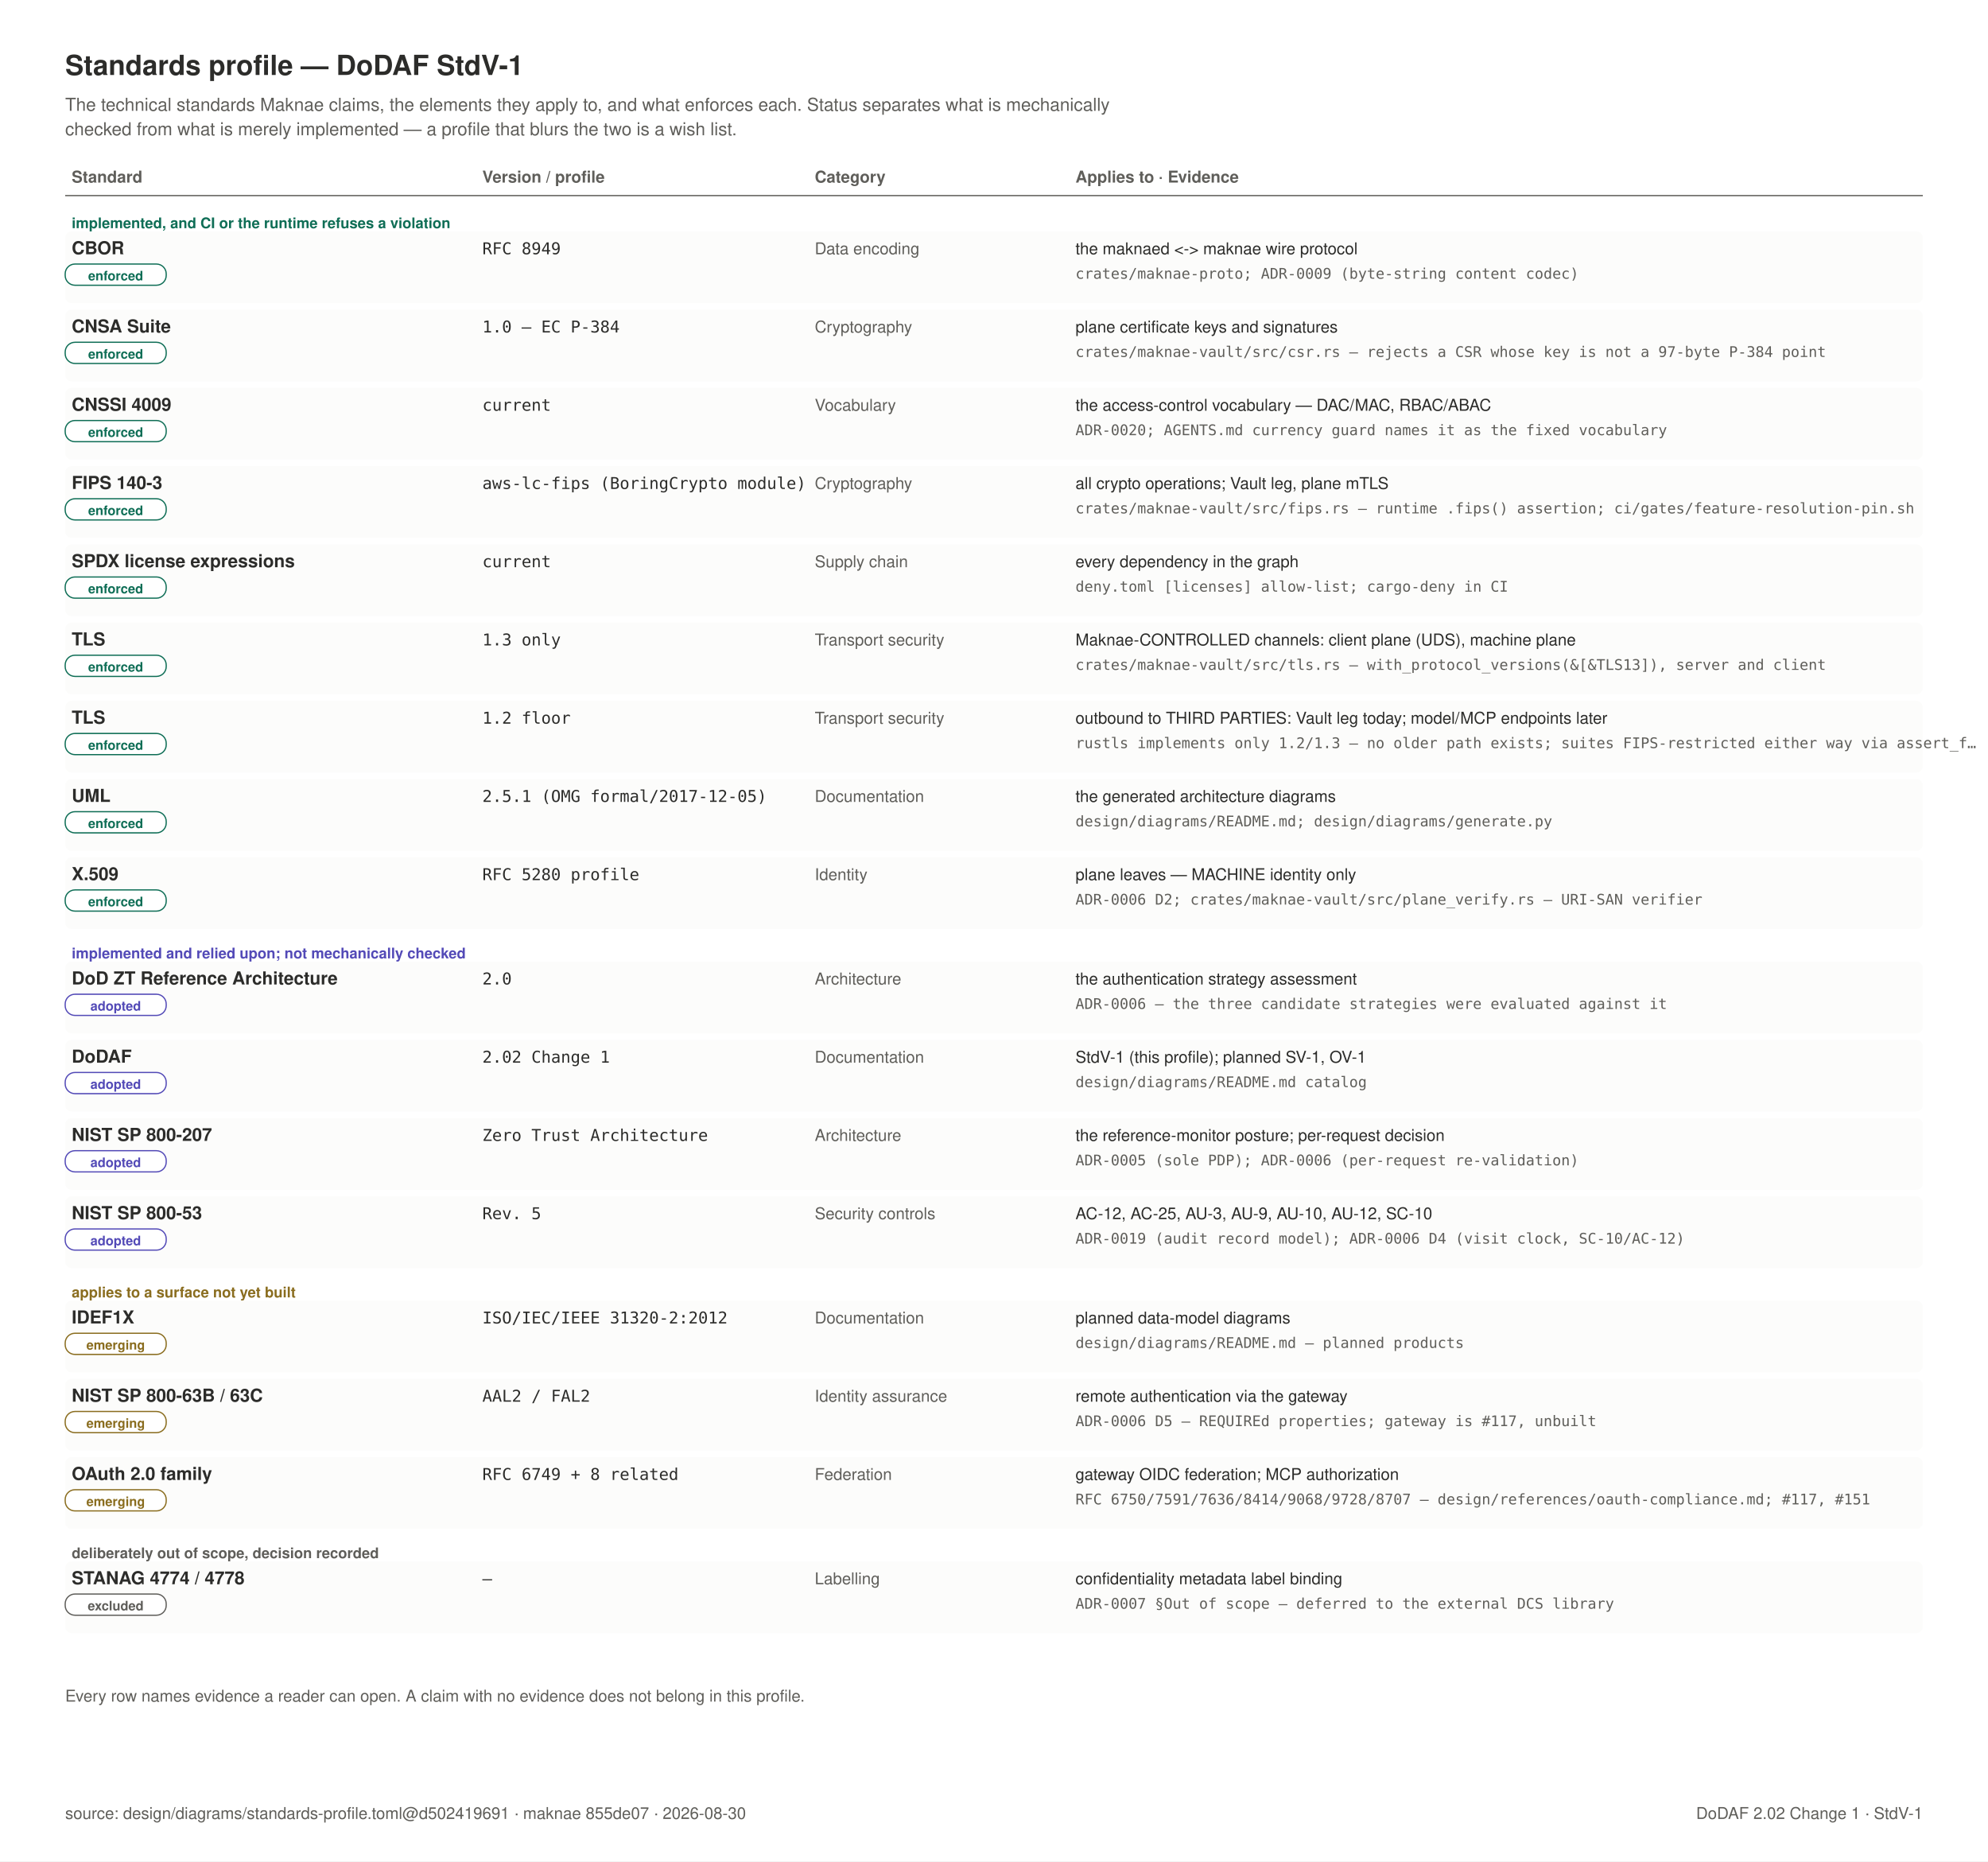
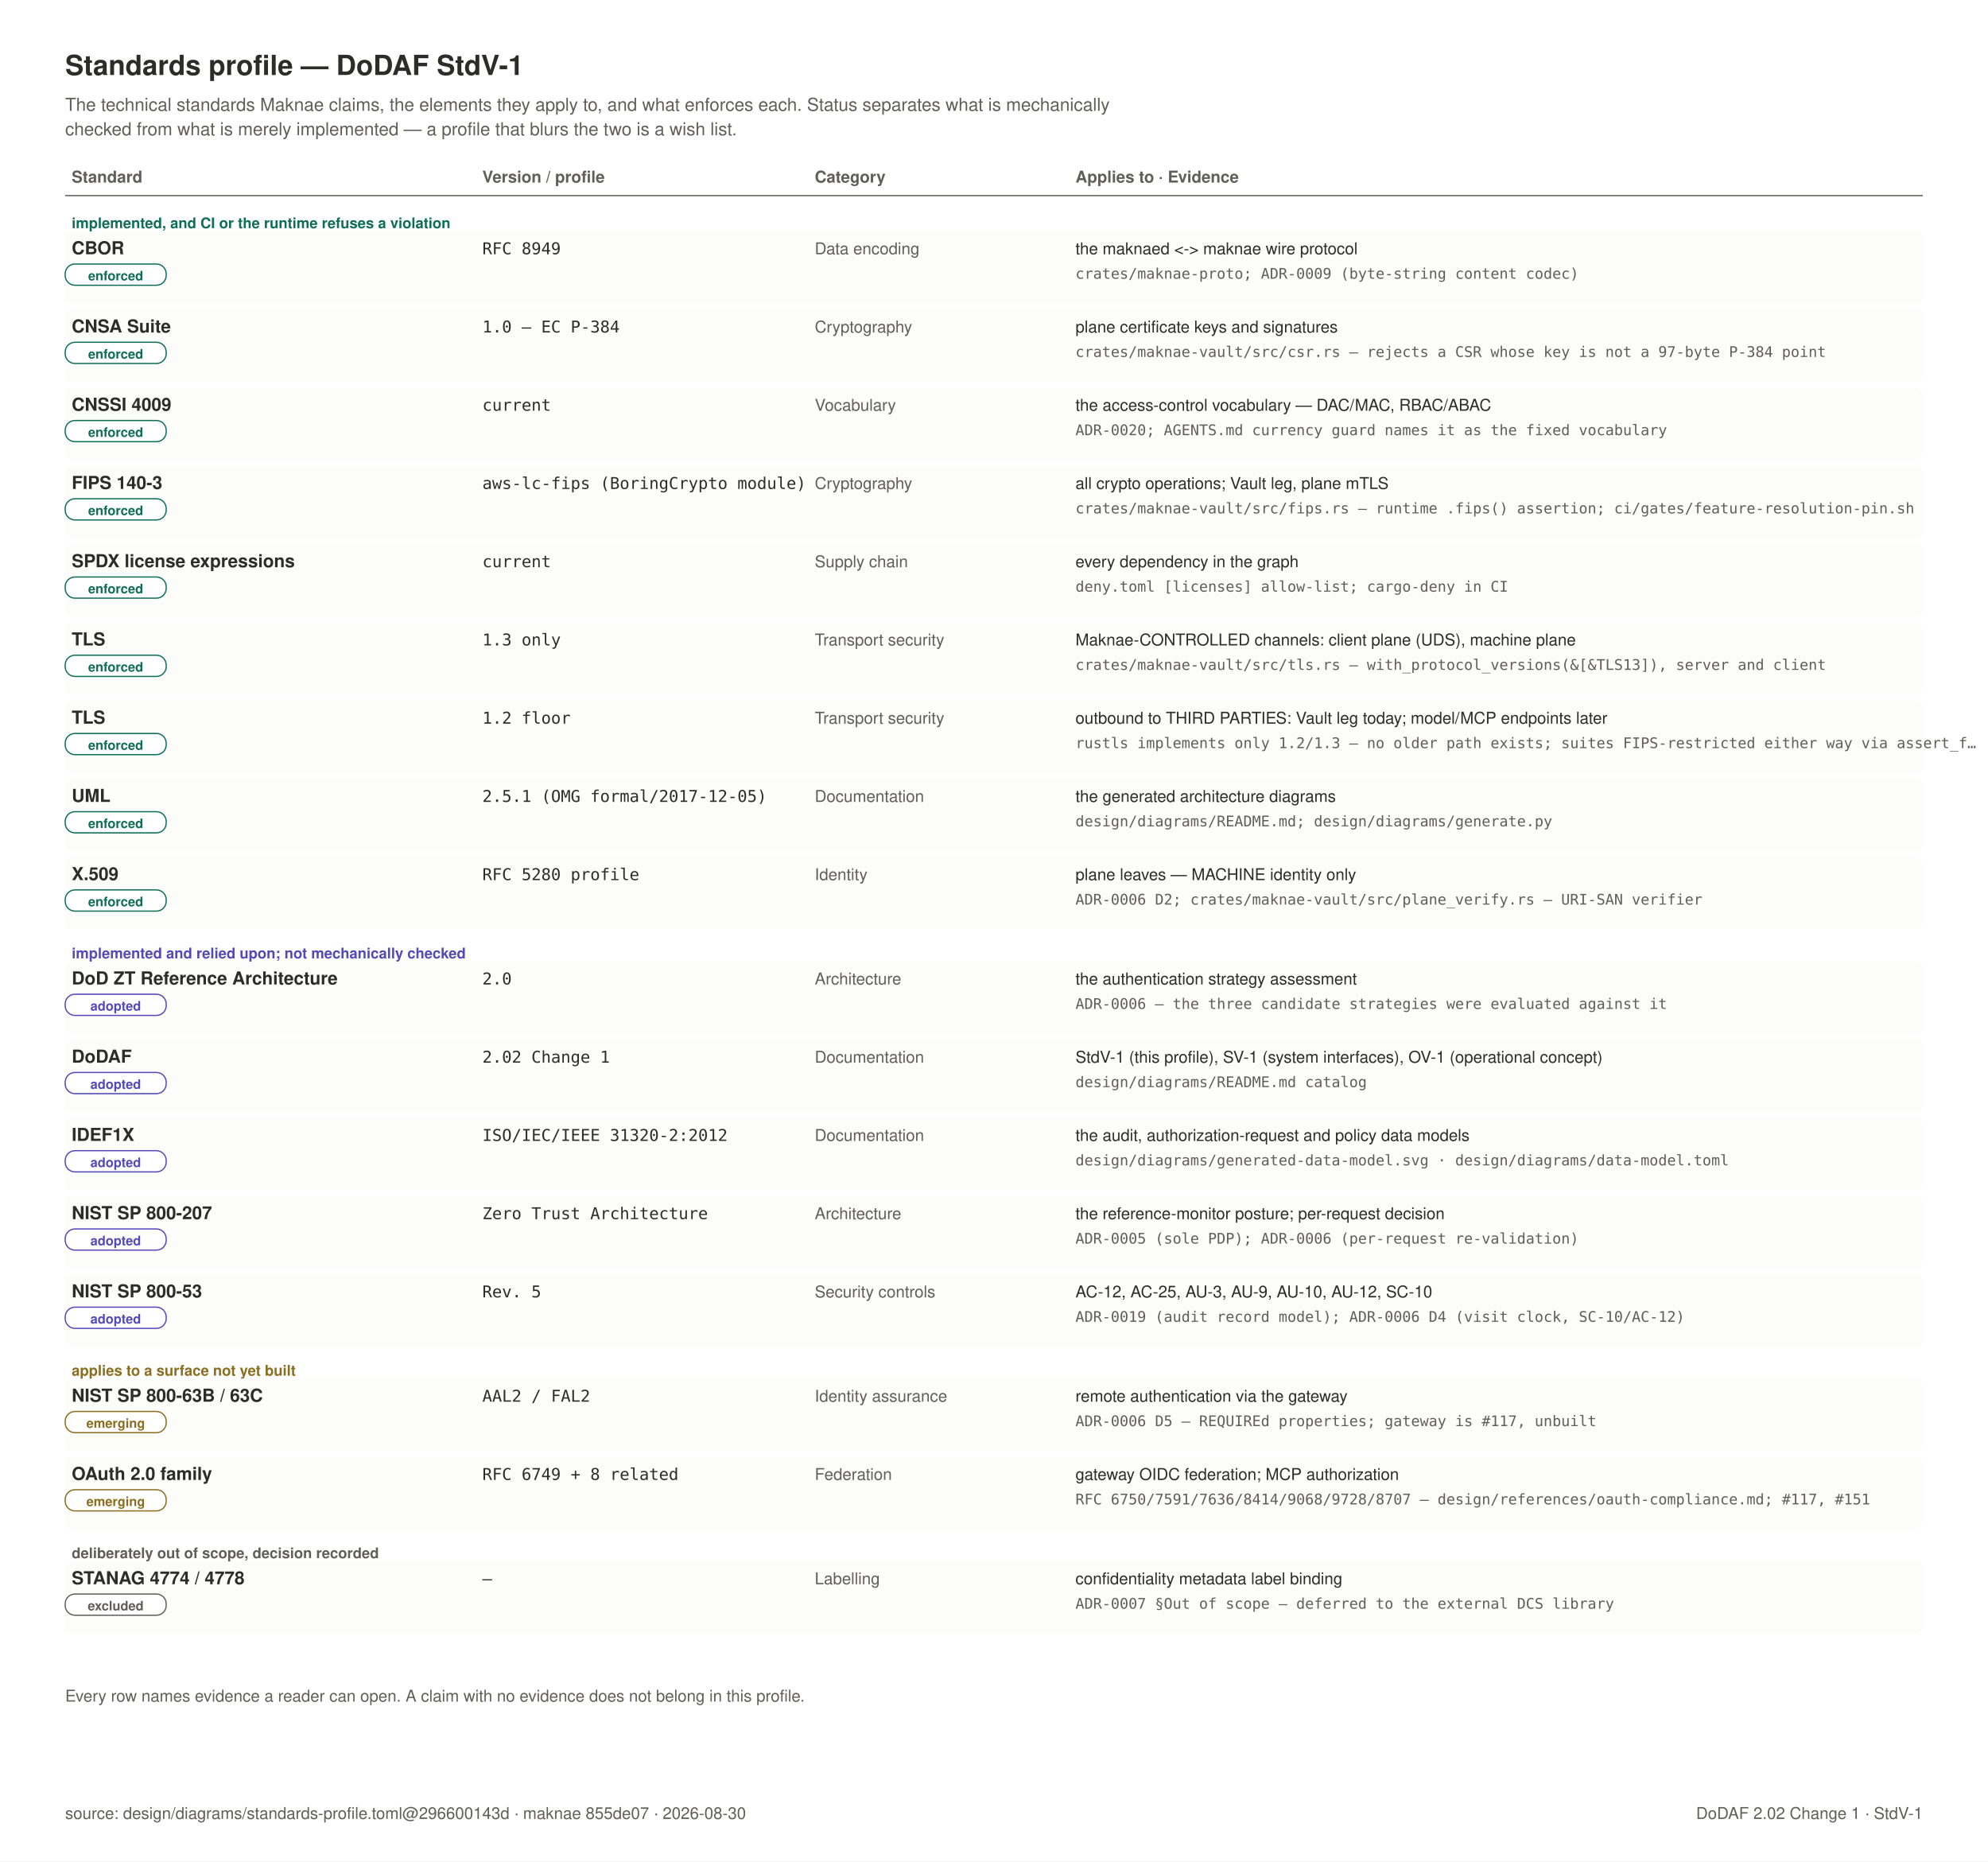
<svg xmlns="http://www.w3.org/2000/svg" width="1220" height="1142" viewBox="0 0 1220 1142" role="img">
  <rect x="0" y="0" width="1220" height="1142" fill="#FFFFFF" />
  <text x="40" y="46" text-anchor="start" font-family="Helvetica, Arial, sans-serif" font-size="17" font-weight="600" fill="#2C2C2A">Standards profile — DoDAF StdV-1</text>
  <text x="40" y="68" text-anchor="start" font-family="Helvetica, Arial, sans-serif" font-size="11" font-weight="400" fill="#5F5E5A">The technical standards Maknae claims, the elements they apply to, and what enforces each. Status separates what is mechanically</text>
  <text x="40" y="83" text-anchor="start" font-family="Helvetica, Arial, sans-serif" font-size="11" font-weight="400" fill="#5F5E5A">checked from what is merely implemented — a profile that blurs the two is a wish list.</text>
  <text x="44" y="112" text-anchor="start" font-family="Helvetica, Arial, sans-serif" font-size="10" font-weight="600" fill="#5F5E5A">Standard</text>
  <text x="296" y="112" text-anchor="start" font-family="Helvetica, Arial, sans-serif" font-size="10" font-weight="600" fill="#5F5E5A">Version / profile</text>
  <text x="500" y="112" text-anchor="start" font-family="Helvetica, Arial, sans-serif" font-size="10" font-weight="600" fill="#5F5E5A">Category</text>
  <text x="660" y="112" text-anchor="start" font-family="Helvetica, Arial, sans-serif" font-size="10" font-weight="600" fill="#5F5E5A">Applies to  ·  Evidence</text>
  <line x1="40" y1="120" x2="1180" y2="120" stroke="#5F5E5A" stroke-width="0.75" />
  <text x="44" y="140" text-anchor="start" font-family="Helvetica, Arial, sans-serif" font-size="9" font-weight="600" fill="#0F6E56">implemented, and CI or the runtime refuses a violation</text>
  <rect x="40" y="142" width="1140" height="44" rx="4" fill="#FCFCFB" stroke="none" stroke-width="0" />
  <text x="44" y="156" text-anchor="start" font-family="Helvetica, Arial, sans-serif" font-size="11" font-weight="600" fill="#2C2C2A">CBOR</text>
  <rect x="40" y="162" width="62" height="13" rx="6" fill="#FFFFFF" stroke="#0F6E56" stroke-width="0.75" />
  <text x="71" y="172" text-anchor="middle" font-family="Helvetica, Arial, sans-serif" font-size="8" font-weight="600" fill="#0F6E56">enforced</text>
  <text x="296" y="156" text-anchor="start" font-family="ui-monospace, SFMono-Regular, Menlo, monospace" font-size="10" font-weight="400" fill="#2C2C2A">RFC 8949</text>
  <text x="500" y="156" text-anchor="start" font-family="Helvetica, Arial, sans-serif" font-size="10" font-weight="400" fill="#5F5E5A">Data encoding</text>
  <text x="660" y="156" text-anchor="start" font-family="Helvetica, Arial, sans-serif" font-size="10" font-weight="400" fill="#2C2C2A">the maknaed &lt;-&gt; maknae wire protocol</text>
  <text x="660" y="171" text-anchor="start" font-family="ui-monospace, SFMono-Regular, Menlo, monospace" font-size="9" font-weight="400" fill="#5F5E5A">crates/maknae-proto; ADR-0009 (byte-string content codec)</text>
  <rect x="40" y="190" width="1140" height="44" rx="4" fill="#FCFCFB" stroke="none" stroke-width="0" />
  <text x="44" y="204" text-anchor="start" font-family="Helvetica, Arial, sans-serif" font-size="11" font-weight="600" fill="#2C2C2A">CNSA Suite</text>
  <rect x="40" y="210" width="62" height="13" rx="6" fill="#FFFFFF" stroke="#0F6E56" stroke-width="0.75" />
  <text x="71" y="220" text-anchor="middle" font-family="Helvetica, Arial, sans-serif" font-size="8" font-weight="600" fill="#0F6E56">enforced</text>
  <text x="296" y="204" text-anchor="start" font-family="ui-monospace, SFMono-Regular, Menlo, monospace" font-size="10" font-weight="400" fill="#2C2C2A">1.0 — EC P-384</text>
  <text x="500" y="204" text-anchor="start" font-family="Helvetica, Arial, sans-serif" font-size="10" font-weight="400" fill="#5F5E5A">Cryptography</text>
  <text x="660" y="204" text-anchor="start" font-family="Helvetica, Arial, sans-serif" font-size="10" font-weight="400" fill="#2C2C2A">plane certificate keys and signatures</text>
  <text x="660" y="219" text-anchor="start" font-family="ui-monospace, SFMono-Regular, Menlo, monospace" font-size="9" font-weight="400" fill="#5F5E5A">crates/maknae-vault/src/csr.rs — rejects a CSR whose key is not a 97-byte P-384 point</text>
  <rect x="40" y="238" width="1140" height="44" rx="4" fill="#FCFCFB" stroke="none" stroke-width="0" />
  <text x="44" y="252" text-anchor="start" font-family="Helvetica, Arial, sans-serif" font-size="11" font-weight="600" fill="#2C2C2A">CNSSI 4009</text>
  <rect x="40" y="258" width="62" height="13" rx="6" fill="#FFFFFF" stroke="#0F6E56" stroke-width="0.75" />
  <text x="71" y="268" text-anchor="middle" font-family="Helvetica, Arial, sans-serif" font-size="8" font-weight="600" fill="#0F6E56">enforced</text>
  <text x="296" y="252" text-anchor="start" font-family="ui-monospace, SFMono-Regular, Menlo, monospace" font-size="10" font-weight="400" fill="#2C2C2A">current</text>
  <text x="500" y="252" text-anchor="start" font-family="Helvetica, Arial, sans-serif" font-size="10" font-weight="400" fill="#5F5E5A">Vocabulary</text>
  <text x="660" y="252" text-anchor="start" font-family="Helvetica, Arial, sans-serif" font-size="10" font-weight="400" fill="#2C2C2A">the access-control vocabulary — DAC/MAC, RBAC/ABAC</text>
  <text x="660" y="267" text-anchor="start" font-family="ui-monospace, SFMono-Regular, Menlo, monospace" font-size="9" font-weight="400" fill="#5F5E5A">ADR-0020; AGENTS.md currency guard names it as the fixed vocabulary</text>
  <rect x="40" y="286" width="1140" height="44" rx="4" fill="#FCFCFB" stroke="none" stroke-width="0" />
  <text x="44" y="300" text-anchor="start" font-family="Helvetica, Arial, sans-serif" font-size="11" font-weight="600" fill="#2C2C2A">FIPS 140-3</text>
  <rect x="40" y="306" width="62" height="13" rx="6" fill="#FFFFFF" stroke="#0F6E56" stroke-width="0.75" />
  <text x="71" y="316" text-anchor="middle" font-family="Helvetica, Arial, sans-serif" font-size="8" font-weight="600" fill="#0F6E56">enforced</text>
  <text x="296" y="300" text-anchor="start" font-family="ui-monospace, SFMono-Regular, Menlo, monospace" font-size="10" font-weight="400" fill="#2C2C2A">aws-lc-fips (BoringCrypto module)</text>
  <text x="500" y="300" text-anchor="start" font-family="Helvetica, Arial, sans-serif" font-size="10" font-weight="400" fill="#5F5E5A">Cryptography</text>
  <text x="660" y="300" text-anchor="start" font-family="Helvetica, Arial, sans-serif" font-size="10" font-weight="400" fill="#2C2C2A">all crypto operations; Vault leg, plane mTLS</text>
  <text x="660" y="315" text-anchor="start" font-family="ui-monospace, SFMono-Regular, Menlo, monospace" font-size="9" font-weight="400" fill="#5F5E5A">crates/maknae-vault/src/fips.rs — runtime .fips() assertion; ci/gates/feature-resolution-pin.sh</text>
  <rect x="40" y="334" width="1140" height="44" rx="4" fill="#FCFCFB" stroke="none" stroke-width="0" />
  <text x="44" y="348" text-anchor="start" font-family="Helvetica, Arial, sans-serif" font-size="11" font-weight="600" fill="#2C2C2A">SPDX license expressions</text>
  <rect x="40" y="354" width="62" height="13" rx="6" fill="#FFFFFF" stroke="#0F6E56" stroke-width="0.75" />
  <text x="71" y="364" text-anchor="middle" font-family="Helvetica, Arial, sans-serif" font-size="8" font-weight="600" fill="#0F6E56">enforced</text>
  <text x="296" y="348" text-anchor="start" font-family="ui-monospace, SFMono-Regular, Menlo, monospace" font-size="10" font-weight="400" fill="#2C2C2A">current</text>
  <text x="500" y="348" text-anchor="start" font-family="Helvetica, Arial, sans-serif" font-size="10" font-weight="400" fill="#5F5E5A">Supply chain</text>
  <text x="660" y="348" text-anchor="start" font-family="Helvetica, Arial, sans-serif" font-size="10" font-weight="400" fill="#2C2C2A">every dependency in the graph</text>
  <text x="660" y="363" text-anchor="start" font-family="ui-monospace, SFMono-Regular, Menlo, monospace" font-size="9" font-weight="400" fill="#5F5E5A">deny.toml [licenses] allow-list; cargo-deny in CI</text>
  <rect x="40" y="382" width="1140" height="44" rx="4" fill="#FCFCFB" stroke="none" stroke-width="0" />
  <text x="44" y="396" text-anchor="start" font-family="Helvetica, Arial, sans-serif" font-size="11" font-weight="600" fill="#2C2C2A">TLS</text>
  <rect x="40" y="402" width="62" height="13" rx="6" fill="#FFFFFF" stroke="#0F6E56" stroke-width="0.75" />
  <text x="71" y="412" text-anchor="middle" font-family="Helvetica, Arial, sans-serif" font-size="8" font-weight="600" fill="#0F6E56">enforced</text>
  <text x="296" y="396" text-anchor="start" font-family="ui-monospace, SFMono-Regular, Menlo, monospace" font-size="10" font-weight="400" fill="#2C2C2A">1.3 only</text>
  <text x="500" y="396" text-anchor="start" font-family="Helvetica, Arial, sans-serif" font-size="10" font-weight="400" fill="#5F5E5A">Transport security</text>
  <text x="660" y="396" text-anchor="start" font-family="Helvetica, Arial, sans-serif" font-size="10" font-weight="400" fill="#2C2C2A">Maknae-CONTROLLED channels: client plane (UDS), machine plane</text>
  <text x="660" y="411" text-anchor="start" font-family="ui-monospace, SFMono-Regular, Menlo, monospace" font-size="9" font-weight="400" fill="#5F5E5A">crates/maknae-vault/src/tls.rs — with_protocol_versions(&amp;[&amp;TLS13]), server and client</text>
  <rect x="40" y="430" width="1140" height="44" rx="4" fill="#FCFCFB" stroke="none" stroke-width="0" />
  <text x="44" y="444" text-anchor="start" font-family="Helvetica, Arial, sans-serif" font-size="11" font-weight="600" fill="#2C2C2A">TLS</text>
  <rect x="40" y="450" width="62" height="13" rx="6" fill="#FFFFFF" stroke="#0F6E56" stroke-width="0.75" />
  <text x="71" y="460" text-anchor="middle" font-family="Helvetica, Arial, sans-serif" font-size="8" font-weight="600" fill="#0F6E56">enforced</text>
  <text x="296" y="444" text-anchor="start" font-family="ui-monospace, SFMono-Regular, Menlo, monospace" font-size="10" font-weight="400" fill="#2C2C2A">1.2 floor</text>
  <text x="500" y="444" text-anchor="start" font-family="Helvetica, Arial, sans-serif" font-size="10" font-weight="400" fill="#5F5E5A">Transport security</text>
  <text x="660" y="444" text-anchor="start" font-family="Helvetica, Arial, sans-serif" font-size="10" font-weight="400" fill="#2C2C2A">outbound to THIRD PARTIES: Vault leg today; model/MCP endpoints later</text>
  <text x="660" y="459" text-anchor="start" font-family="ui-monospace, SFMono-Regular, Menlo, monospace" font-size="9" font-weight="400" fill="#5F5E5A">rustls implements only 1.2/1.3 — no older path exists; suites FIPS-restricted either way via assert_f…</text>
  <rect x="40" y="478" width="1140" height="44" rx="4" fill="#FCFCFB" stroke="none" stroke-width="0" />
  <text x="44" y="492" text-anchor="start" font-family="Helvetica, Arial, sans-serif" font-size="11" font-weight="600" fill="#2C2C2A">UML</text>
  <rect x="40" y="498" width="62" height="13" rx="6" fill="#FFFFFF" stroke="#0F6E56" stroke-width="0.75" />
  <text x="71" y="508" text-anchor="middle" font-family="Helvetica, Arial, sans-serif" font-size="8" font-weight="600" fill="#0F6E56">enforced</text>
  <text x="296" y="492" text-anchor="start" font-family="ui-monospace, SFMono-Regular, Menlo, monospace" font-size="10" font-weight="400" fill="#2C2C2A">2.5.1 (OMG formal/2017-12-05)</text>
  <text x="500" y="492" text-anchor="start" font-family="Helvetica, Arial, sans-serif" font-size="10" font-weight="400" fill="#5F5E5A">Documentation</text>
  <text x="660" y="492" text-anchor="start" font-family="Helvetica, Arial, sans-serif" font-size="10" font-weight="400" fill="#2C2C2A">the generated architecture diagrams</text>
  <text x="660" y="507" text-anchor="start" font-family="ui-monospace, SFMono-Regular, Menlo, monospace" font-size="9" font-weight="400" fill="#5F5E5A">design/diagrams/README.md; design/diagrams/generate.py</text>
  <rect x="40" y="526" width="1140" height="44" rx="4" fill="#FCFCFB" stroke="none" stroke-width="0" />
  <text x="44" y="540" text-anchor="start" font-family="Helvetica, Arial, sans-serif" font-size="11" font-weight="600" fill="#2C2C2A">X.509</text>
  <rect x="40" y="546" width="62" height="13" rx="6" fill="#FFFFFF" stroke="#0F6E56" stroke-width="0.75" />
  <text x="71" y="556" text-anchor="middle" font-family="Helvetica, Arial, sans-serif" font-size="8" font-weight="600" fill="#0F6E56">enforced</text>
  <text x="296" y="540" text-anchor="start" font-family="ui-monospace, SFMono-Regular, Menlo, monospace" font-size="10" font-weight="400" fill="#2C2C2A">RFC 5280 profile</text>
  <text x="500" y="540" text-anchor="start" font-family="Helvetica, Arial, sans-serif" font-size="10" font-weight="400" fill="#5F5E5A">Identity</text>
  <text x="660" y="540" text-anchor="start" font-family="Helvetica, Arial, sans-serif" font-size="10" font-weight="400" fill="#2C2C2A">plane leaves — MACHINE identity only</text>
  <text x="660" y="555" text-anchor="start" font-family="ui-monospace, SFMono-Regular, Menlo, monospace" font-size="9" font-weight="400" fill="#5F5E5A">ADR-0006 D2; crates/maknae-vault/src/plane_verify.rs — URI-SAN verifier</text>
  <text x="44" y="588" text-anchor="start" font-family="Helvetica, Arial, sans-serif" font-size="9" font-weight="600" fill="#534AB7">implemented and relied upon; not mechanically checked</text>
  <rect x="40" y="590" width="1140" height="44" rx="4" fill="#FCFCFB" stroke="none" stroke-width="0" />
  <text x="44" y="604" text-anchor="start" font-family="Helvetica, Arial, sans-serif" font-size="11" font-weight="600" fill="#2C2C2A">DoD ZT Reference Architecture</text>
  <rect x="40" y="610" width="62" height="13" rx="6" fill="#FFFFFF" stroke="#534AB7" stroke-width="0.75" />
  <text x="71" y="620" text-anchor="middle" font-family="Helvetica, Arial, sans-serif" font-size="8" font-weight="600" fill="#534AB7">adopted</text>
  <text x="296" y="604" text-anchor="start" font-family="ui-monospace, SFMono-Regular, Menlo, monospace" font-size="10" font-weight="400" fill="#2C2C2A">2.0</text>
  <text x="500" y="604" text-anchor="start" font-family="Helvetica, Arial, sans-serif" font-size="10" font-weight="400" fill="#5F5E5A">Architecture</text>
  <text x="660" y="604" text-anchor="start" font-family="Helvetica, Arial, sans-serif" font-size="10" font-weight="400" fill="#2C2C2A">the authentication strategy assessment</text>
  <text x="660" y="619" text-anchor="start" font-family="ui-monospace, SFMono-Regular, Menlo, monospace" font-size="9" font-weight="400" fill="#5F5E5A">ADR-0006 — the three candidate strategies were evaluated against it</text>
  <rect x="40" y="638" width="1140" height="44" rx="4" fill="#FCFCFB" stroke="none" stroke-width="0" />
  <text x="44" y="652" text-anchor="start" font-family="Helvetica, Arial, sans-serif" font-size="11" font-weight="600" fill="#2C2C2A">DoDAF</text>
  <rect x="40" y="658" width="62" height="13" rx="6" fill="#FFFFFF" stroke="#534AB7" stroke-width="0.75" />
  <text x="71" y="668" text-anchor="middle" font-family="Helvetica, Arial, sans-serif" font-size="8" font-weight="600" fill="#534AB7">adopted</text>
  <text x="296" y="652" text-anchor="start" font-family="ui-monospace, SFMono-Regular, Menlo, monospace" font-size="10" font-weight="400" fill="#2C2C2A">2.02 Change 1</text>
  <text x="500" y="652" text-anchor="start" font-family="Helvetica, Arial, sans-serif" font-size="10" font-weight="400" fill="#5F5E5A">Documentation</text>
-   <text x="660" y="652" text-anchor="start" font-family="Helvetica, Arial, sans-serif" font-size="10" font-weight="400" fill="#2C2C2A">StdV-1 (this profile); planned SV-1, OV-1</text>
+   <text x="660" y="652" text-anchor="start" font-family="Helvetica, Arial, sans-serif" font-size="10" font-weight="400" fill="#2C2C2A">StdV-1 (this profile), SV-1 (system interfaces), OV-1 (operational concept)</text>
  <text x="660" y="667" text-anchor="start" font-family="ui-monospace, SFMono-Regular, Menlo, monospace" font-size="9" font-weight="400" fill="#5F5E5A">design/diagrams/README.md catalog</text>
  <rect x="40" y="686" width="1140" height="44" rx="4" fill="#FCFCFB" stroke="none" stroke-width="0" />
-   <text x="44" y="700" text-anchor="start" font-family="Helvetica, Arial, sans-serif" font-size="11" font-weight="600" fill="#2C2C2A">NIST SP 800-207</text>
+   <text x="44" y="700" text-anchor="start" font-family="Helvetica, Arial, sans-serif" font-size="11" font-weight="600" fill="#2C2C2A">IDEF1X</text>
  <rect x="40" y="706" width="62" height="13" rx="6" fill="#FFFFFF" stroke="#534AB7" stroke-width="0.75" />
  <text x="71" y="716" text-anchor="middle" font-family="Helvetica, Arial, sans-serif" font-size="8" font-weight="600" fill="#534AB7">adopted</text>
-   <text x="296" y="700" text-anchor="start" font-family="ui-monospace, SFMono-Regular, Menlo, monospace" font-size="10" font-weight="400" fill="#2C2C2A">Zero Trust Architecture</text>
-   <text x="500" y="700" text-anchor="start" font-family="Helvetica, Arial, sans-serif" font-size="10" font-weight="400" fill="#5F5E5A">Architecture</text>
-   <text x="660" y="700" text-anchor="start" font-family="Helvetica, Arial, sans-serif" font-size="10" font-weight="400" fill="#2C2C2A">the reference-monitor posture; per-request decision</text>
-   <text x="660" y="715" text-anchor="start" font-family="ui-monospace, SFMono-Regular, Menlo, monospace" font-size="9" font-weight="400" fill="#5F5E5A">ADR-0005 (sole PDP); ADR-0006 (per-request re-validation)</text>
+   <text x="296" y="700" text-anchor="start" font-family="ui-monospace, SFMono-Regular, Menlo, monospace" font-size="10" font-weight="400" fill="#2C2C2A">ISO/IEC/IEEE 31320-2:2012</text>
+   <text x="500" y="700" text-anchor="start" font-family="Helvetica, Arial, sans-serif" font-size="10" font-weight="400" fill="#5F5E5A">Documentation</text>
+   <text x="660" y="700" text-anchor="start" font-family="Helvetica, Arial, sans-serif" font-size="10" font-weight="400" fill="#2C2C2A">the audit, authorization-request and policy data models</text>
+   <text x="660" y="715" text-anchor="start" font-family="ui-monospace, SFMono-Regular, Menlo, monospace" font-size="9" font-weight="400" fill="#5F5E5A">design/diagrams/generated-data-model.svg · design/diagrams/data-model.toml</text>
  <rect x="40" y="734" width="1140" height="44" rx="4" fill="#FCFCFB" stroke="none" stroke-width="0" />
-   <text x="44" y="748" text-anchor="start" font-family="Helvetica, Arial, sans-serif" font-size="11" font-weight="600" fill="#2C2C2A">NIST SP 800-53</text>
+   <text x="44" y="748" text-anchor="start" font-family="Helvetica, Arial, sans-serif" font-size="11" font-weight="600" fill="#2C2C2A">NIST SP 800-207</text>
  <rect x="40" y="754" width="62" height="13" rx="6" fill="#FFFFFF" stroke="#534AB7" stroke-width="0.75" />
  <text x="71" y="764" text-anchor="middle" font-family="Helvetica, Arial, sans-serif" font-size="8" font-weight="600" fill="#534AB7">adopted</text>
-   <text x="296" y="748" text-anchor="start" font-family="ui-monospace, SFMono-Regular, Menlo, monospace" font-size="10" font-weight="400" fill="#2C2C2A">Rev. 5</text>
-   <text x="500" y="748" text-anchor="start" font-family="Helvetica, Arial, sans-serif" font-size="10" font-weight="400" fill="#5F5E5A">Security controls</text>
-   <text x="660" y="748" text-anchor="start" font-family="Helvetica, Arial, sans-serif" font-size="10" font-weight="400" fill="#2C2C2A">AC-12, AC-25, AU-3, AU-9, AU-10, AU-12, SC-10</text>
-   <text x="660" y="763" text-anchor="start" font-family="ui-monospace, SFMono-Regular, Menlo, monospace" font-size="9" font-weight="400" fill="#5F5E5A">ADR-0019 (audit record model); ADR-0006 D4 (visit clock, SC-10/AC-12)</text>
-   <text x="44" y="796" text-anchor="start" font-family="Helvetica, Arial, sans-serif" font-size="9" font-weight="600" fill="#8A6D1F">applies to a surface not yet built</text>
-   <rect x="40" y="798" width="1140" height="44" rx="4" fill="#FCFCFB" stroke="none" stroke-width="0" />
-   <text x="44" y="812" text-anchor="start" font-family="Helvetica, Arial, sans-serif" font-size="11" font-weight="600" fill="#2C2C2A">IDEF1X</text>
-   <rect x="40" y="818" width="62" height="13" rx="6" fill="#FFFFFF" stroke="#8A6D1F" stroke-width="0.75" />
-   <text x="71" y="828" text-anchor="middle" font-family="Helvetica, Arial, sans-serif" font-size="8" font-weight="600" fill="#8A6D1F">emerging</text>
-   <text x="296" y="812" text-anchor="start" font-family="ui-monospace, SFMono-Regular, Menlo, monospace" font-size="10" font-weight="400" fill="#2C2C2A">ISO/IEC/IEEE 31320-2:2012</text>
-   <text x="500" y="812" text-anchor="start" font-family="Helvetica, Arial, sans-serif" font-size="10" font-weight="400" fill="#5F5E5A">Documentation</text>
-   <text x="660" y="812" text-anchor="start" font-family="Helvetica, Arial, sans-serif" font-size="10" font-weight="400" fill="#2C2C2A">planned data-model diagrams</text>
-   <text x="660" y="827" text-anchor="start" font-family="ui-monospace, SFMono-Regular, Menlo, monospace" font-size="9" font-weight="400" fill="#5F5E5A">design/diagrams/README.md — planned products</text>
+   <text x="296" y="748" text-anchor="start" font-family="ui-monospace, SFMono-Regular, Menlo, monospace" font-size="10" font-weight="400" fill="#2C2C2A">Zero Trust Architecture</text>
+   <text x="500" y="748" text-anchor="start" font-family="Helvetica, Arial, sans-serif" font-size="10" font-weight="400" fill="#5F5E5A">Architecture</text>
+   <text x="660" y="748" text-anchor="start" font-family="Helvetica, Arial, sans-serif" font-size="10" font-weight="400" fill="#2C2C2A">the reference-monitor posture; per-request decision</text>
+   <text x="660" y="763" text-anchor="start" font-family="ui-monospace, SFMono-Regular, Menlo, monospace" font-size="9" font-weight="400" fill="#5F5E5A">ADR-0005 (sole PDP); ADR-0006 (per-request re-validation)</text>
+   <rect x="40" y="782" width="1140" height="44" rx="4" fill="#FCFCFB" stroke="none" stroke-width="0" />
+   <text x="44" y="796" text-anchor="start" font-family="Helvetica, Arial, sans-serif" font-size="11" font-weight="600" fill="#2C2C2A">NIST SP 800-53</text>
+   <rect x="40" y="802" width="62" height="13" rx="6" fill="#FFFFFF" stroke="#534AB7" stroke-width="0.75" />
+   <text x="71" y="812" text-anchor="middle" font-family="Helvetica, Arial, sans-serif" font-size="8" font-weight="600" fill="#534AB7">adopted</text>
+   <text x="296" y="796" text-anchor="start" font-family="ui-monospace, SFMono-Regular, Menlo, monospace" font-size="10" font-weight="400" fill="#2C2C2A">Rev. 5</text>
+   <text x="500" y="796" text-anchor="start" font-family="Helvetica, Arial, sans-serif" font-size="10" font-weight="400" fill="#5F5E5A">Security controls</text>
+   <text x="660" y="796" text-anchor="start" font-family="Helvetica, Arial, sans-serif" font-size="10" font-weight="400" fill="#2C2C2A">AC-12, AC-25, AU-3, AU-9, AU-10, AU-12, SC-10</text>
+   <text x="660" y="811" text-anchor="start" font-family="ui-monospace, SFMono-Regular, Menlo, monospace" font-size="9" font-weight="400" fill="#5F5E5A">ADR-0019 (audit record model); ADR-0006 D4 (visit clock, SC-10/AC-12)</text>
+   <text x="44" y="844" text-anchor="start" font-family="Helvetica, Arial, sans-serif" font-size="9" font-weight="600" fill="#8A6D1F">applies to a surface not yet built</text>
  <rect x="40" y="846" width="1140" height="44" rx="4" fill="#FCFCFB" stroke="none" stroke-width="0" />
  <text x="44" y="860" text-anchor="start" font-family="Helvetica, Arial, sans-serif" font-size="11" font-weight="600" fill="#2C2C2A">NIST SP 800-63B / 63C</text>
  <rect x="40" y="866" width="62" height="13" rx="6" fill="#FFFFFF" stroke="#8A6D1F" stroke-width="0.75" />
  <text x="71" y="876" text-anchor="middle" font-family="Helvetica, Arial, sans-serif" font-size="8" font-weight="600" fill="#8A6D1F">emerging</text>
  <text x="296" y="860" text-anchor="start" font-family="ui-monospace, SFMono-Regular, Menlo, monospace" font-size="10" font-weight="400" fill="#2C2C2A">AAL2 / FAL2</text>
  <text x="500" y="860" text-anchor="start" font-family="Helvetica, Arial, sans-serif" font-size="10" font-weight="400" fill="#5F5E5A">Identity assurance</text>
  <text x="660" y="860" text-anchor="start" font-family="Helvetica, Arial, sans-serif" font-size="10" font-weight="400" fill="#2C2C2A">remote authentication via the gateway</text>
  <text x="660" y="875" text-anchor="start" font-family="ui-monospace, SFMono-Regular, Menlo, monospace" font-size="9" font-weight="400" fill="#5F5E5A">ADR-0006 D5 — REQUIREd properties; gateway is #117, unbuilt</text>
  <rect x="40" y="894" width="1140" height="44" rx="4" fill="#FCFCFB" stroke="none" stroke-width="0" />
  <text x="44" y="908" text-anchor="start" font-family="Helvetica, Arial, sans-serif" font-size="11" font-weight="600" fill="#2C2C2A">OAuth 2.0 family</text>
  <rect x="40" y="914" width="62" height="13" rx="6" fill="#FFFFFF" stroke="#8A6D1F" stroke-width="0.75" />
  <text x="71" y="924" text-anchor="middle" font-family="Helvetica, Arial, sans-serif" font-size="8" font-weight="600" fill="#8A6D1F">emerging</text>
  <text x="296" y="908" text-anchor="start" font-family="ui-monospace, SFMono-Regular, Menlo, monospace" font-size="10" font-weight="400" fill="#2C2C2A">RFC 6749 + 8 related</text>
  <text x="500" y="908" text-anchor="start" font-family="Helvetica, Arial, sans-serif" font-size="10" font-weight="400" fill="#5F5E5A">Federation</text>
  <text x="660" y="908" text-anchor="start" font-family="Helvetica, Arial, sans-serif" font-size="10" font-weight="400" fill="#2C2C2A">gateway OIDC federation; MCP authorization</text>
  <text x="660" y="923" text-anchor="start" font-family="ui-monospace, SFMono-Regular, Menlo, monospace" font-size="9" font-weight="400" fill="#5F5E5A">RFC 6750/7591/7636/8414/9068/9728/8707 — design/references/oauth-compliance.md; #117, #151</text>
  <text x="44" y="956" text-anchor="start" font-family="Helvetica, Arial, sans-serif" font-size="9" font-weight="600" fill="#5F5E5A">deliberately out of scope, decision recorded</text>
  <rect x="40" y="958" width="1140" height="44" rx="4" fill="#FCFCFB" stroke="none" stroke-width="0" />
  <text x="44" y="972" text-anchor="start" font-family="Helvetica, Arial, sans-serif" font-size="11" font-weight="600" fill="#2C2C2A">STANAG 4774 / 4778</text>
  <rect x="40" y="978" width="62" height="13" rx="6" fill="#FFFFFF" stroke="#5F5E5A" stroke-width="0.75" />
  <text x="71" y="988" text-anchor="middle" font-family="Helvetica, Arial, sans-serif" font-size="8" font-weight="600" fill="#5F5E5A">excluded</text>
  <text x="296" y="972" text-anchor="start" font-family="ui-monospace, SFMono-Regular, Menlo, monospace" font-size="10" font-weight="400" fill="#2C2C2A">—</text>
  <text x="500" y="972" text-anchor="start" font-family="Helvetica, Arial, sans-serif" font-size="10" font-weight="400" fill="#5F5E5A">Labelling</text>
  <text x="660" y="972" text-anchor="start" font-family="Helvetica, Arial, sans-serif" font-size="10" font-weight="400" fill="#2C2C2A">confidentiality metadata label binding</text>
  <text x="660" y="987" text-anchor="start" font-family="ui-monospace, SFMono-Regular, Menlo, monospace" font-size="9" font-weight="400" fill="#5F5E5A">ADR-0007 §Out of scope — deferred to the external DCS library</text>
  <text x="40" y="1044" text-anchor="start" font-family="Helvetica, Arial, sans-serif" font-size="10" font-weight="400" fill="#5F5E5A">Every row names evidence a reader can open. A claim with no evidence does not belong in this profile.</text>
-   <text x="40" y="1116" text-anchor="start" font-family="Helvetica, Arial, sans-serif" font-size="10" font-weight="400" fill="#5F5E5A">source: design/diagrams/standards-profile.toml@d502419691 · maknae 855de07 · 2026-08-30</text>
+   <text x="40" y="1116" text-anchor="start" font-family="Helvetica, Arial, sans-serif" font-size="10" font-weight="400" fill="#5F5E5A">source: design/diagrams/standards-profile.toml@296600143d · maknae 855de07 · 2026-08-30</text>
  <text x="1180" y="1116" text-anchor="end" font-family="Helvetica, Arial, sans-serif" font-size="10" font-weight="400" fill="#5F5E5A">DoDAF 2.02 Change 1 · StdV-1</text>
</svg>
